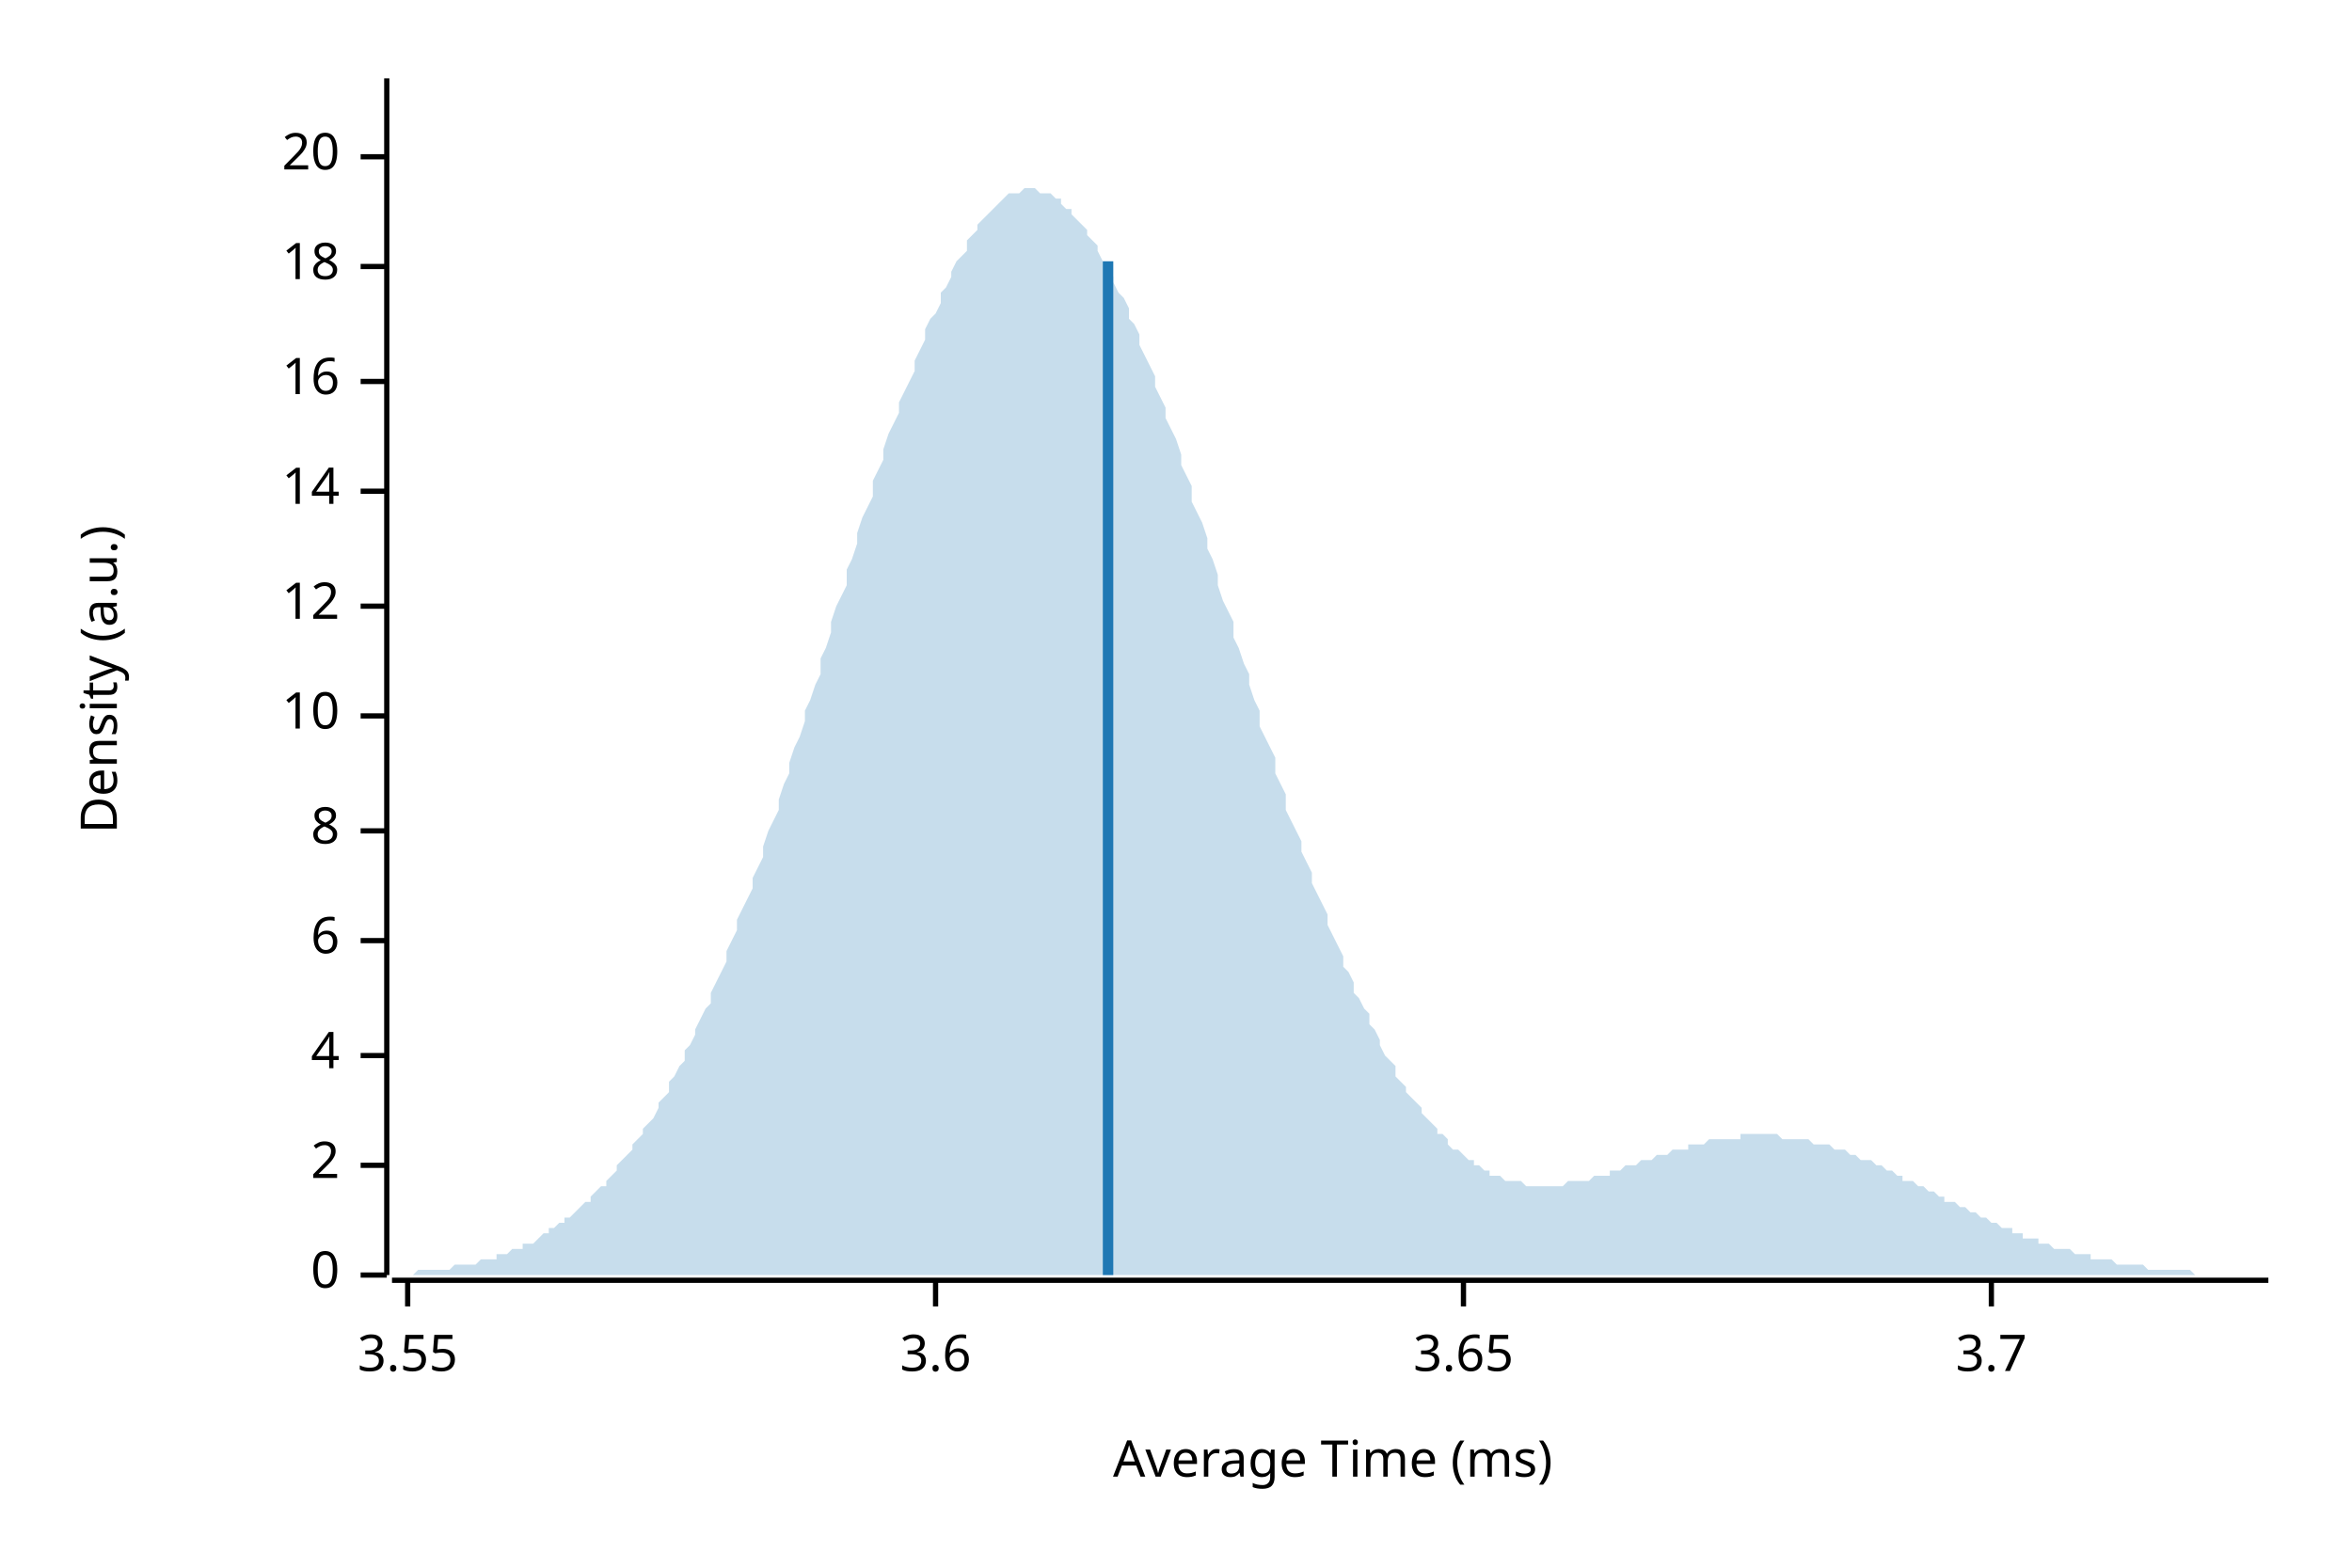
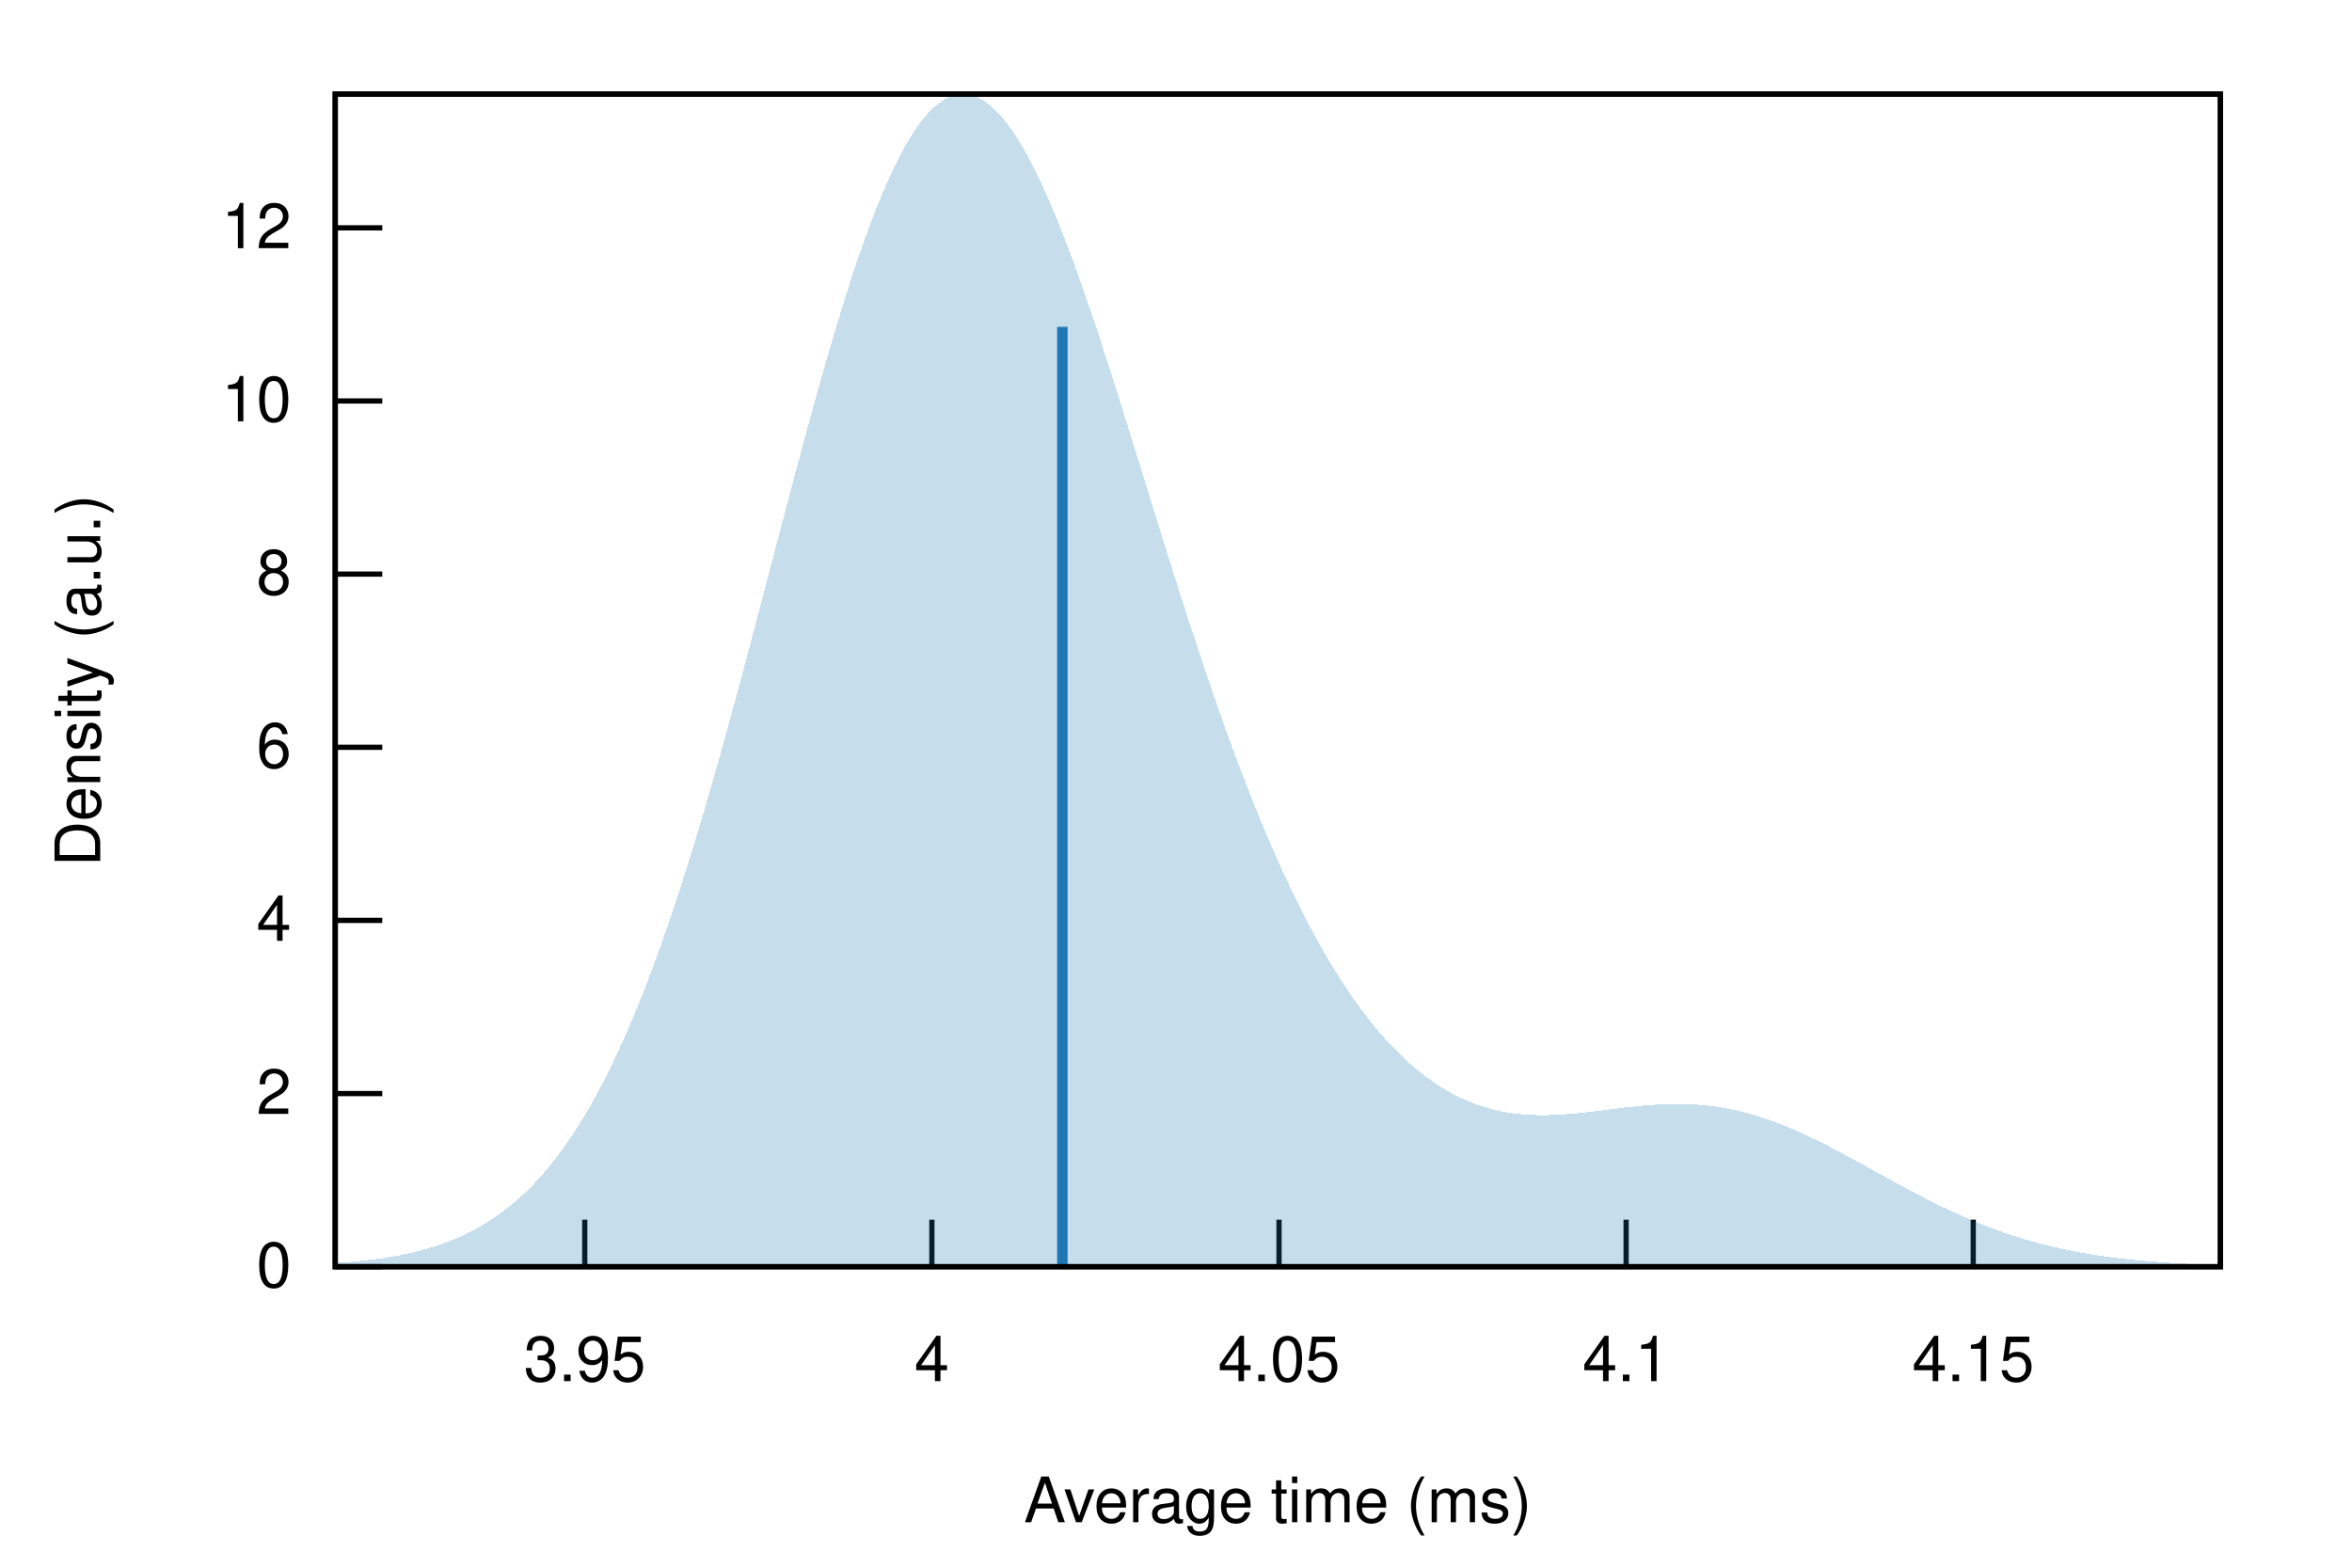
- <svg xmlns="http://www.w3.org/2000/svg" width="450" height="300" viewBox="0 0 450 300">
-   <text x="15" y="130" dy="0.76em" text-anchor="middle" font-family="sans-serif" font-size="9.677" opacity="1" fill="#000000" transform="rotate(270, 15, 130)">
- Density (a.u.)
- </text>
-   <text x="255" y="285" dy="-0.5ex" text-anchor="middle" font-family="sans-serif" font-size="9.677" opacity="1" fill="#000000">
- Average Time (ms)
- </text>
-   <polyline fill="none" opacity="1" stroke="#000000" stroke-width="1" points="74,15 74,244 " />
-   <text x="65" y="244" dy="0.5ex" text-anchor="end" font-family="sans-serif" font-size="9.677" opacity="1" fill="#000000">
- 0
- </text>
-   <polyline fill="none" opacity="1" stroke="#000000" stroke-width="1" points="69,244 74,244 " />
-   <text x="65" y="223" dy="0.5ex" text-anchor="end" font-family="sans-serif" font-size="9.677" opacity="1" fill="#000000">
- 2
- </text>
-   <polyline fill="none" opacity="1" stroke="#000000" stroke-width="1" points="69,223 74,223 " />
-   <text x="65" y="202" dy="0.5ex" text-anchor="end" font-family="sans-serif" font-size="9.677" opacity="1" fill="#000000">
- 4
- </text>
-   <polyline fill="none" opacity="1" stroke="#000000" stroke-width="1" points="69,202 74,202 " />
-   <text x="65" y="180" dy="0.5ex" text-anchor="end" font-family="sans-serif" font-size="9.677" opacity="1" fill="#000000">
- 6
- </text>
-   <polyline fill="none" opacity="1" stroke="#000000" stroke-width="1" points="69,180 74,180 " />
-   <text x="65" y="159" dy="0.5ex" text-anchor="end" font-family="sans-serif" font-size="9.677" opacity="1" fill="#000000">
- 8
- </text>
-   <polyline fill="none" opacity="1" stroke="#000000" stroke-width="1" points="69,159 74,159 " />
-   <text x="65" y="137" dy="0.5ex" text-anchor="end" font-family="sans-serif" font-size="9.677" opacity="1" fill="#000000">
- 10
- </text>
-   <polyline fill="none" opacity="1" stroke="#000000" stroke-width="1" points="69,137 74,137 " />
-   <text x="65" y="116" dy="0.5ex" text-anchor="end" font-family="sans-serif" font-size="9.677" opacity="1" fill="#000000">
- 12
- </text>
-   <polyline fill="none" opacity="1" stroke="#000000" stroke-width="1" points="69,116 74,116 " />
-   <text x="65" y="94" dy="0.5ex" text-anchor="end" font-family="sans-serif" font-size="9.677" opacity="1" fill="#000000">
- 14
- </text>
-   <polyline fill="none" opacity="1" stroke="#000000" stroke-width="1" points="69,94 74,94 " />
-   <text x="65" y="73" dy="0.5ex" text-anchor="end" font-family="sans-serif" font-size="9.677" opacity="1" fill="#000000">
- 16
- </text>
-   <polyline fill="none" opacity="1" stroke="#000000" stroke-width="1" points="69,73 74,73 " />
-   <text x="65" y="51" dy="0.5ex" text-anchor="end" font-family="sans-serif" font-size="9.677" opacity="1" fill="#000000">
- 18
- </text>
-   <polyline fill="none" opacity="1" stroke="#000000" stroke-width="1" points="69,51 74,51 " />
-   <text x="65" y="30" dy="0.5ex" text-anchor="end" font-family="sans-serif" font-size="9.677" opacity="1" fill="#000000">
- 20
- </text>
-   <polyline fill="none" opacity="1" stroke="#000000" stroke-width="1" points="69,30 74,30 " />
-   <polyline fill="none" opacity="1" stroke="#000000" stroke-width="1" points="75,245 434,245 " />
-   <text x="78" y="255" dy="0.76em" text-anchor="middle" font-family="sans-serif" font-size="9.677" opacity="1" fill="#000000">
- 3.55
- </text>
-   <polyline fill="none" opacity="1" stroke="#000000" stroke-width="1" points="78,245 78,250 " />
-   <text x="179" y="255" dy="0.76em" text-anchor="middle" font-family="sans-serif" font-size="9.677" opacity="1" fill="#000000">
- 3.6
- </text>
-   <polyline fill="none" opacity="1" stroke="#000000" stroke-width="1" points="179,245 179,250 " />
-   <text x="280" y="255" dy="0.76em" text-anchor="middle" font-family="sans-serif" font-size="9.677" opacity="1" fill="#000000">
- 3.65
- </text>
-   <polyline fill="none" opacity="1" stroke="#000000" stroke-width="1" points="280,245 280,250 " />
-   <text x="381" y="255" dy="0.76em" text-anchor="middle" font-family="sans-serif" font-size="9.677" opacity="1" fill="#000000">
- 3.7
- </text>
-   <polyline fill="none" opacity="1" stroke="#000000" stroke-width="1" points="381,245 381,250 " />
-   <polygon opacity="0.25" fill="#1F78B4" points="75,244 75,244 76,244 77,244 77,244 78,244 79,244 80,243 80,243 81,243 82,243 82,243 83,243 84,243 85,243 85,243 86,243 87,242 87,242 88,242 89,242 90,242 90,242 91,242 92,241 92,241 93,241 94,241 95,241 95,240 96,240 97,240 98,239 98,239 99,239 100,239 100,238 101,238 102,238 103,237 103,237 104,236 105,236 105,235 106,235 107,234 108,234 108,233 109,233 110,232 110,232 111,231 112,230 113,230 113,229 114,228 115,227 116,227 116,226 117,225 118,224 118,223 119,222 120,221 121,220 121,219 122,218 123,217 123,216 124,215 125,214 126,212 126,211 127,210 128,209 128,207 129,206 130,204 131,203 131,201 132,200 133,198 133,197 134,195 135,193 136,192 136,190 137,188 138,186 139,184 139,182 140,180 141,178 141,176 142,174 143,172 144,170 144,168 145,166 146,164 146,162 147,159 148,157 149,155 149,153 150,150 151,148 151,146 152,143 153,141 154,138 154,136 155,134 156,131 157,129 157,126 158,124 159,121 159,119 160,116 161,114 162,112 162,109 163,107 164,104 164,102 165,99 166,97 167,95 167,92 168,90 169,88 169,86 170,83 171,81 172,79 172,77 173,75 174,73 175,71 175,69 176,67 177,65 177,63 178,61 179,60 180,58 180,56 181,55 182,53 182,52 183,50 184,49 185,48 185,46 186,45 187,44 187,43 188,42 189,41 190,40 190,40 191,39 192,38 192,38 193,37 194,37 195,37 195,37 196,36 197,36 198,36 198,36 199,37 200,37 200,37 201,37 202,38 203,38 203,39 204,40 205,40 205,41 206,42 207,43 208,44 208,45 209,46 210,47 210,48 211,50 212,51 213,53 213,54 214,56 215,57 216,59 216,61 217,62 218,64 218,66 219,68 220,70 221,72 221,74 222,76 223,78 223,80 224,82 225,84 226,87 226,89 227,91 228,93 228,96 229,98 230,100 231,103 231,105 232,107 233,110 233,112 234,115 235,117 236,119 236,122 237,124 238,127 239,129 239,131 240,134 241,136 241,139 242,141 243,143 244,145 244,148 245,150 246,152 246,155 247,157 248,159 249,161 249,163 250,165 251,167 251,169 252,171 253,173 254,175 254,177 255,179 256,181 257,183 257,185 258,186 259,188 259,190 260,191 261,193 262,194 262,196 263,197 264,199 264,200 265,202 266,203 267,204 267,206 268,207 269,208 269,209 270,210 271,211 272,212 272,213 273,214 274,215 275,216 275,217 276,217 277,218 277,219 278,220 279,220 280,221 280,221 281,222 282,222 282,223 283,223 284,224 285,224 285,225 286,225 287,225 287,225 288,226 289,226 290,226 290,226 291,226 292,227 292,227 293,227 294,227 295,227 295,227 296,227 297,227 298,227 298,227 299,227 300,226 300,226 301,226 302,226 303,226 303,226 304,226 305,225 305,225 306,225 307,225 308,225 308,224 309,224 310,224 310,224 311,223 312,223 313,223 313,223 314,222 315,222 316,222 316,222 317,221 318,221 318,221 319,221 320,220 321,220 321,220 322,220 323,220 323,219 324,219 325,219 326,219 326,219 327,218 328,218 328,218 329,218 330,218 331,218 331,218 332,218 333,218 333,217 334,217 335,217 336,217 336,217 337,217 338,217 339,217 339,217 340,217 341,218 341,218 342,218 343,218 344,218 344,218 345,218 346,218 346,218 347,219 348,219 349,219 349,219 350,219 351,220 351,220 352,220 353,220 354,221 354,221 355,221 356,222 357,222 357,222 358,222 359,223 359,223 360,223 361,224 362,224 362,224 363,225 364,225 364,226 365,226 366,226 367,227 367,227 368,227 369,228 369,228 370,228 371,229 372,229 372,230 373,230 374,230 375,231 375,231 376,231 377,232 377,232 378,232 379,233 380,233 380,233 381,234 382,234 382,234 383,235 384,235 385,235 385,236 386,236 387,236 387,237 388,237 389,237 390,237 390,238 391,238 392,238 392,238 393,239 394,239 395,239 395,239 396,239 397,240 398,240 398,240 399,240 400,240 400,241 401,241 402,241 403,241 403,241 404,241 405,242 405,242 406,242 407,242 408,242 408,242 409,242 410,242 410,242 411,243 412,243 413,243 413,243 414,243 415,243 416,243 416,243 417,243 418,243 418,243 419,243 420,244 421,244 421,244 422,244 423,244 423,244 424,244 425,244 426,244 426,244 427,244 428,244 428,244 429,244 430,244 431,244 431,244 432,244 433,244 434,244 434,244 75,244 " />
-   <polyline fill="none" opacity="1" stroke="#1F78B4" stroke-width="2" points="212,244 212,50 " />
+ <svg xmlns="http://www.w3.org/2000/svg" xmlns:xlink="http://www.w3.org/1999/xlink" viewBox="0 0 450 300">
+   <g id="gnuplot_canvas">
+     <rect x="0" y="0" width="450" height="300" fill="none" />
+     <defs>
+       <circle id="gpDot" r="0.5" stroke-width="0.5" stroke="currentColor" />
+       <path id="gpPt0" stroke-width="0.222" stroke="currentColor" d="M-1,0 h2 M0,-1 v2" />
+       <path id="gpPt1" stroke-width="0.222" stroke="currentColor" d="M-1,-1 L1,1 M1,-1 L-1,1" />
+       <path id="gpPt2" stroke-width="0.222" stroke="currentColor" d="M-1,0 L1,0 M0,-1 L0,1 M-1,-1 L1,1 M-1,1 L1,-1" />
+       <rect id="gpPt3" stroke-width="0.222" stroke="currentColor" x="-1" y="-1" width="2" height="2" />
+       <rect id="gpPt4" stroke-width="0.222" stroke="currentColor" fill="currentColor" x="-1" y="-1" width="2" height="2" />
+       <circle id="gpPt5" stroke-width="0.222" stroke="currentColor" cx="0" cy="0" r="1" />
+       <use xlink:href="#gpPt5" id="gpPt6" fill="currentColor" stroke="none" />
+       <path id="gpPt7" stroke-width="0.222" stroke="currentColor" d="M0,-1.33 L-1.33,0.67 L1.33,0.67 z" />
+       <use xlink:href="#gpPt7" id="gpPt8" fill="currentColor" stroke="none" />
+       <use xlink:href="#gpPt7" id="gpPt9" stroke="currentColor" transform="rotate(180)" />
+       <use xlink:href="#gpPt9" id="gpPt10" fill="currentColor" stroke="none" />
+       <use xlink:href="#gpPt3" id="gpPt11" stroke="currentColor" transform="rotate(45)" />
+       <use xlink:href="#gpPt11" id="gpPt12" fill="currentColor" stroke="none" />
+       <path id="gpPt13" stroke-width="0.222" stroke="currentColor" d="M0,1.330 L1.265,0.411 L0.782,-1.067 L-0.782,-1.076 L-1.265,0.411 z" />
+       <use xlink:href="#gpPt13" id="gpPt14" fill="currentColor" stroke="none" />
+       <filter id="textbox" filterUnits="objectBoundingBox" x="0" y="0" height="1" width="1">
+         <feFlood flood-color="white" flood-opacity="1" result="bgnd" />
+         <feComposite in="SourceGraphic" in2="bgnd" operator="atop" />
+       </filter>
+       <filter id="greybox" filterUnits="objectBoundingBox" x="0" y="0" height="1" width="1">
+         <feFlood flood-color="lightgrey" flood-opacity="1" result="grey" />
+         <feComposite in="SourceGraphic" in2="grey" operator="atop" />
+       </filter>
+     </defs>
+     <g fill="none" color="white" stroke="currentColor" stroke-width="1.00" stroke-linecap="butt" stroke-linejoin="miter">
+ </g>
+     <g fill="none" color="black" stroke="currentColor" stroke-width="1.00" stroke-linecap="butt" stroke-linejoin="miter">
+       <path stroke="black" d="M64.14,242.40 L73.14,242.40  " />
+       <g transform="translate(55.75,246.30)" stroke="none" fill="black" font-family="Helvetica" font-size="12.00" text-anchor="end">
+         <text>
+           <tspan font-family="Helvetica"> 0</tspan>
+         </text>
+       </g>
+     </g>
+     <g fill="none" color="black" stroke="currentColor" stroke-width="1.00" stroke-linecap="butt" stroke-linejoin="miter">
+       <path stroke="black" d="M64.14,209.27 L73.14,209.27  " />
+       <g transform="translate(55.75,213.17)" stroke="none" fill="black" font-family="Helvetica" font-size="12.00" text-anchor="end">
+         <text>
+           <tspan font-family="Helvetica"> 2</tspan>
+         </text>
+       </g>
+     </g>
+     <g fill="none" color="black" stroke="currentColor" stroke-width="1.00" stroke-linecap="butt" stroke-linejoin="miter">
+       <path stroke="black" d="M64.14,176.13 L73.14,176.13  " />
+       <g transform="translate(55.75,180.03)" stroke="none" fill="black" font-family="Helvetica" font-size="12.00" text-anchor="end">
+         <text>
+           <tspan font-family="Helvetica"> 4</tspan>
+         </text>
+       </g>
+     </g>
+     <g fill="none" color="black" stroke="currentColor" stroke-width="1.00" stroke-linecap="butt" stroke-linejoin="miter">
+       <path stroke="black" d="M64.14,143.00 L73.14,143.00  " />
+       <g transform="translate(55.75,146.90)" stroke="none" fill="black" font-family="Helvetica" font-size="12.00" text-anchor="end">
+         <text>
+           <tspan font-family="Helvetica"> 6</tspan>
+         </text>
+       </g>
+     </g>
+     <g fill="none" color="black" stroke="currentColor" stroke-width="1.00" stroke-linecap="butt" stroke-linejoin="miter">
+       <path stroke="black" d="M64.14,109.86 L73.14,109.86  " />
+       <g transform="translate(55.75,113.76)" stroke="none" fill="black" font-family="Helvetica" font-size="12.00" text-anchor="end">
+         <text>
+           <tspan font-family="Helvetica"> 8</tspan>
+         </text>
+       </g>
+     </g>
+     <g fill="none" color="black" stroke="currentColor" stroke-width="1.00" stroke-linecap="butt" stroke-linejoin="miter">
+       <path stroke="black" d="M64.14,76.73 L73.14,76.73  " />
+       <g transform="translate(55.75,80.63)" stroke="none" fill="black" font-family="Helvetica" font-size="12.00" text-anchor="end">
+         <text>
+           <tspan font-family="Helvetica"> 10</tspan>
+         </text>
+       </g>
+     </g>
+     <g fill="none" color="black" stroke="currentColor" stroke-width="1.00" stroke-linecap="butt" stroke-linejoin="miter">
+       <path stroke="black" d="M64.14,43.60 L73.14,43.60  " />
+       <g transform="translate(55.75,47.50)" stroke="none" fill="black" font-family="Helvetica" font-size="12.00" text-anchor="end">
+         <text>
+           <tspan font-family="Helvetica"> 12</tspan>
+         </text>
+       </g>
+     </g>
+     <g fill="none" color="black" stroke="currentColor" stroke-width="1.00" stroke-linecap="butt" stroke-linejoin="miter">
+       <path stroke="black" d="M111.88,242.40 L111.88,233.40  " />
+       <g transform="translate(111.88,264.30)" stroke="none" fill="black" font-family="Helvetica" font-size="12.00" text-anchor="middle">
+         <text>
+           <tspan font-family="Helvetica"> 3.95</tspan>
+         </text>
+       </g>
+     </g>
+     <g fill="none" color="black" stroke="currentColor" stroke-width="1.00" stroke-linecap="butt" stroke-linejoin="miter">
+       <path stroke="black" d="M178.29,242.40 L178.29,233.40  " />
+       <g transform="translate(178.29,264.30)" stroke="none" fill="black" font-family="Helvetica" font-size="12.00" text-anchor="middle">
+         <text>
+           <tspan font-family="Helvetica"> 4</tspan>
+         </text>
+       </g>
+     </g>
+     <g fill="none" color="black" stroke="currentColor" stroke-width="1.00" stroke-linecap="butt" stroke-linejoin="miter">
+       <path stroke="black" d="M244.71,242.40 L244.71,233.40  " />
+       <g transform="translate(244.71,264.30)" stroke="none" fill="black" font-family="Helvetica" font-size="12.00" text-anchor="middle">
+         <text>
+           <tspan font-family="Helvetica"> 4.05</tspan>
+         </text>
+       </g>
+     </g>
+     <g fill="none" color="black" stroke="currentColor" stroke-width="1.00" stroke-linecap="butt" stroke-linejoin="miter">
+       <path stroke="black" d="M311.12,242.40 L311.12,233.40  " />
+       <g transform="translate(311.12,264.30)" stroke="none" fill="black" font-family="Helvetica" font-size="12.00" text-anchor="middle">
+         <text>
+           <tspan font-family="Helvetica"> 4.1</tspan>
+         </text>
+       </g>
+     </g>
+     <g fill="none" color="black" stroke="currentColor" stroke-width="1.00" stroke-linecap="butt" stroke-linejoin="miter">
+       <path stroke="black" d="M377.53,242.40 L377.53,233.40  " />
+       <g transform="translate(377.53,264.30)" stroke="none" fill="black" font-family="Helvetica" font-size="12.00" text-anchor="middle">
+         <text>
+           <tspan font-family="Helvetica"> 4.15</tspan>
+         </text>
+       </g>
+     </g>
+     <g fill="none" color="black" stroke="currentColor" stroke-width="1.00" stroke-linecap="butt" stroke-linejoin="miter">
+ </g>
+     <g fill="none" color="black" stroke="currentColor" stroke-width="1.00" stroke-linecap="butt" stroke-linejoin="miter">
+       <path stroke="black" d="M64.14,18.01 L64.14,242.40 L424.82,242.40 L424.82,18.01 L64.14,18.01 Z  " />
+     </g>
+     <g fill="none" color="black" stroke="currentColor" stroke-width="1.00" stroke-linecap="butt" stroke-linejoin="miter">
+ </g>
+     <g id="gnuplot_plot_1">
+       <g fill="none" color="black" stroke="currentColor" stroke-width="1.00" stroke-linecap="butt" stroke-linejoin="miter">
+         <g stroke="none" shape-rendering="crispEdges">
+           <polygon fill="rgb( 31, 120, 180)" fill-opacity="0.25" points="64.14,241.70 64.86,241.65 65.59,241.60 66.31,241.54 67.03,241.48 67.75,241.41 68.48,241.34 69.20,241.26 69.92,241.18 70.65,241.10 71.37,241.01 72.09,240.91 72.81,240.81 73.54,240.70 74.26,240.59 74.98,240.47 75.70,240.34 76.43,240.21 77.15,240.06 77.87,239.91 78.60,239.75 79.32,239.58 80.04,239.40 80.76,239.21 81.49,239.01 82.21,238.80 82.93,238.58 83.66,238.35 84.38,238.10 85.10,237.85 85.82,237.57 86.55,237.29 87.27,236.99 87.99,236.67 88.72,236.34 89.44,236.00 90.16,235.63 90.88,235.25 91.61,234.85 92.33,234.43 93.05,233.99 93.78,233.54 94.50,233.06 95.22,232.56 95.94,232.04 96.67,231.49 97.39,230.92 98.11,230.33 98.83,229.71 99.56,229.07 100.28,228.40 101.00,227.70 101.73,226.97 102.45,226.22 103.17,225.44 103.89,224.62 104.62,223.78 105.34,222.90 106.06,221.99 106.79,221.05 107.51,220.08 108.23,219.07 108.95,218.03 109.68,216.95 110.40,215.83 111.12,214.68 111.85,213.49 112.57,212.26 113.29,211.00 114.01,209.69 114.74,208.35 115.46,206.97 116.18,205.54 116.90,204.08 117.63,202.57 118.35,201.03 119.07,199.44 119.80,197.81 120.52,196.14 121.24,194.43 121.96,192.68 122.69,190.88 123.41,189.05 124.13,187.17 124.86,185.25 125.58,183.29 126.30,181.28 127.02,179.24 127.75,177.16 128.47,175.04 129.19,172.87 129.92,170.67 130.64,168.44 131.36,166.16 132.08,163.85 132.81,161.51 133.53,159.13 134.25,156.71 134.97,154.27 135.70,151.79 136.42,149.28 137.14,146.75 137.87,144.18 138.59,141.60 139.31,138.98 140.03,136.35 140.76,133.69 141.48,131.02 142.20,128.33 142.93,125.62 143.65,122.90 144.37,120.16 145.09,117.42 145.82,114.67 146.54,111.91 147.26,109.16 147.99,106.40 148.71,103.64 149.43,100.88 150.15,98.13 150.88,95.39 151.60,92.66 152.32,89.94 153.05,87.24 153.77,84.56 154.49,81.90 155.21,79.26 155.94,76.64 156.66,74.05 157.38,71.50 158.10,68.98 158.83,66.49 159.55,64.04 160.27,61.63 161.00,59.26 161.72,56.94 162.44,54.67 163.16,52.45 163.89,50.28 164.61,48.16 165.33,46.10 166.06,44.10 166.78,42.16 167.50,40.29 168.22,38.48 168.95,36.73 169.67,35.06 170.39,33.45 171.12,31.92 171.84,30.46 172.56,29.08 173.28,27.77 174.01,26.54 174.73,25.39 175.45,24.32 176.17,23.33 176.90,22.43 177.62,21.60 178.34,20.86 179.07,20.21 179.79,19.64 180.51,19.15 181.23,18.75 181.96,18.44 182.68,18.21 183.40,18.07 184.13,18.01 184.85,18.04 185.57,18.15 186.29,18.35 187.02,18.63 187.74,18.99 188.46,19.44 189.19,19.97 189.91,20.58 190.63,21.27 191.35,22.03 192.08,22.88 192.80,23.80 193.52,24.79 194.25,25.86 194.97,27.00 195.69,28.20 196.41,29.48 197.14,30.82 197.86,32.23 198.58,33.69 199.30,35.22 200.03,36.81 200.75,38.45 201.47,40.15 202.20,41.90 202.92,43.70 203.64,45.54 204.36,47.43 205.09,49.37 205.81,51.35 206.53,53.36 207.26,55.41 207.98,57.50 208.70,59.62 209.42,61.76 210.15,63.94 210.87,66.14 211.59,68.36 212.32,70.60 213.04,72.87 213.76,75.14 214.48,77.44 215.21,79.74 215.93,82.06 216.65,84.38 217.37,86.71 218.10,89.04 218.82,91.38 219.54,93.71 220.27,96.05 220.99,98.38 221.71,100.70 222.43,103.02 223.16,105.34 223.88,107.64 224.60,109.93 225.33,112.21 226.05,114.48 226.77,116.73 227.49,118.96 228.22,121.18 228.94,123.38 229.66,125.55 230.39,127.71 231.11,129.85 231.83,131.96 232.55,134.05 233.28,136.12 234.00,138.16 234.72,140.18 235.44,142.17 236.17,144.13 236.89,146.07 237.61,147.98 238.34,149.86 239.06,151.71 239.78,153.54 240.50,155.33 241.23,157.10 241.95,158.84 242.67,160.54 243.40,162.22 244.12,163.87 244.84,165.48 245.56,167.07 246.29,168.63 247.01,170.15 247.73,171.65 248.46,173.12 249.18,174.55 249.90,175.96 250.62,177.34 251.35,178.69 252.07,180.00 252.79,181.29 253.52,182.55 254.24,183.78 254.96,184.98 255.68,186.15 256.41,187.29 257.13,188.41 257.85,189.50 258.57,190.56 259.30,191.59 260.02,192.59 260.74,193.57 261.47,194.51 262.19,195.44 262.91,196.33 263.63,197.20 264.36,198.04 265.08,198.86 265.80,199.65 266.53,200.42 267.25,201.16 267.97,201.87 268.69,202.56 269.42,203.23 270.14,203.87 270.86,204.49 271.59,205.08 272.31,205.65 273.03,206.20 273.75,206.72 274.48,207.22 275.20,207.70 275.92,208.15 276.64,208.59 277.37,209.00 278.09,209.39 278.81,209.77 279.54,210.12 280.26,210.45 280.98,210.76 281.70,211.05 282.43,211.32 283.15,211.57 283.87,211.80 284.60,212.02 285.32,212.22 286.04,212.40 286.76,212.56 287.49,212.71 288.21,212.84 288.93,212.96 289.66,213.06 290.38,213.15 291.10,213.22 291.82,213.28 292.55,213.33 293.27,213.36 293.99,213.39 294.71,213.40 295.44,213.40 296.16,213.39 296.88,213.37 297.61,213.34 298.33,213.31 299.05,213.26 299.77,213.21 300.50,213.15 301.22,213.09 301.94,213.02 302.67,212.94 303.39,212.87 304.11,212.78 304.83,212.70 305.56,212.61 306.28,212.52 307.00,212.43 307.73,212.34 308.45,212.25 309.17,212.16 309.89,212.07 310.62,211.99 311.34,211.90 312.06,211.82 312.79,211.75 313.51,211.67 314.23,211.60 314.95,211.54 315.68,211.48 316.40,211.43 317.12,211.38 317.84,211.35 318.57,211.31 319.29,211.29 320.01,211.27 320.74,211.27 321.46,211.27 322.18,211.28 322.90,211.30 323.63,211.33 324.35,211.37 325.07,211.42 325.80,211.48 326.52,211.55 327.24,211.63 327.96,211.73 328.69,211.83 329.41,211.94 330.13,212.07 330.86,212.21 331.58,212.35 332.30,212.51 333.02,212.68 333.75,212.86 334.47,213.05 335.19,213.26 335.91,213.47 336.64,213.69 337.36,213.93 338.08,214.17 338.81,214.42 339.53,214.69 340.25,214.96 340.97,215.24 341.70,215.53 342.42,215.83 343.14,216.14 343.87,216.46 344.59,216.78 345.31,217.11 346.03,217.45 346.76,217.80 347.48,218.15 348.20,218.50 348.93,218.87 349.65,219.23 350.37,219.61 351.09,219.98 351.82,220.37 352.54,220.75 353.26,221.14 353.99,221.53 354.71,221.92 355.43,222.32 356.15,222.72 356.88,223.11 357.60,223.51 358.32,223.91 359.04,224.31 359.77,224.71 360.49,225.11 361.21,225.51 361.94,225.91 362.66,226.30 363.38,226.69 364.10,227.08 364.83,227.47 365.55,227.86 366.27,228.24 367.00,228.62 367.72,228.99 368.44,229.37 369.16,229.73 369.89,230.10 370.61,230.45 371.33,230.81 372.06,231.16 372.78,231.50 373.50,231.84 374.22,232.17 374.95,232.49 375.67,232.81 376.39,233.13 377.11,233.44 377.84,233.74 378.56,234.04 379.28,234.33 380.01,234.61 380.73,234.89 381.45,235.16 382.17,235.43 382.90,235.68 383.62,235.94 384.34,236.18 385.07,236.42 385.79,236.65 386.51,236.88 387.23,237.10 387.96,237.31 388.68,237.52 389.40,237.72 390.13,237.92 390.85,238.11 391.57,238.29 392.29,238.47 393.02,238.64 393.74,238.80 394.46,238.96 395.18,239.12 395.91,239.27 396.63,239.41 397.35,239.55 398.08,239.68 398.80,239.81 399.52,239.93 400.24,240.05 400.97,240.17 401.69,240.28 402.41,240.38 403.14,240.48 403.86,240.58 404.58,240.67 405.30,240.76 406.03,240.85 406.75,240.93 407.47,241.01 408.20,241.08 408.92,241.15 409.64,241.22 410.36,241.28 411.09,241.35 411.81,241.40 412.53,241.46 413.26,241.51 413.98,241.56 414.70,241.61 415.42,241.66 416.15,241.70 416.87,241.74 417.59,241.78 418.31,241.82 419.04,241.85 419.76,241.89 420.48,241.92 421.21,241.95 421.93,241.97 422.65,242.00 423.37,242.03 424.10,242.05 424.82,242.07 424.82,242.40 424.10,242.40 423.37,242.40 422.65,242.40 421.93,242.40 421.21,242.40 420.48,242.40 419.76,242.40 419.04,242.40 418.31,242.40 417.59,242.40 416.87,242.40 416.15,242.40 415.42,242.40 414.70,242.40 413.98,242.40 413.26,242.40 412.53,242.40 411.81,242.40 411.09,242.40 410.36,242.40 409.64,242.40 408.92,242.40 408.20,242.40 407.47,242.40 406.75,242.40 406.03,242.40 405.30,242.40 404.58,242.40 403.86,242.40 403.14,242.40 402.41,242.40 401.69,242.40 400.97,242.40 400.24,242.40 399.52,242.40 398.80,242.40 398.08,242.40 397.35,242.40 396.63,242.40 395.91,242.40 395.18,242.40 394.46,242.40 393.74,242.40 393.02,242.40 392.29,242.40 391.57,242.40 390.85,242.40 390.13,242.40 389.40,242.40 388.68,242.40 387.96,242.40 387.23,242.40 386.51,242.40 385.79,242.40 385.07,242.40 384.34,242.40 383.62,242.40 382.90,242.40 382.17,242.40 381.45,242.40 380.73,242.40 380.01,242.40 379.28,242.40 378.56,242.40 377.84,242.40 377.11,242.40 376.39,242.40 375.67,242.40 374.95,242.40 374.22,242.40 373.50,242.40 372.78,242.40 372.06,242.40 371.33,242.40 370.61,242.40 369.89,242.40 369.16,242.40 368.44,242.40 367.72,242.40 367.00,242.40 366.27,242.40 365.55,242.40 364.83,242.40 364.10,242.40 363.38,242.40 362.66,242.40 361.94,242.40 361.21,242.40 360.49,242.40 359.77,242.40 359.04,242.40 358.32,242.40 357.60,242.40 356.88,242.40 356.15,242.40 355.43,242.40 354.71,242.40 353.99,242.40 353.26,242.40 352.54,242.40 351.82,242.40 351.09,242.40 350.37,242.40 349.65,242.40 348.93,242.40 348.20,242.40 347.48,242.40 346.76,242.40 346.03,242.40 345.31,242.40 344.59,242.40 343.87,242.40 343.14,242.40 342.42,242.40 341.70,242.40 340.97,242.40 340.25,242.40 339.53,242.40 338.81,242.40 338.08,242.40 337.36,242.40 336.64,242.40 335.91,242.40 335.19,242.40 334.47,242.40 333.75,242.40 333.02,242.40 332.30,242.40 331.58,242.40 330.86,242.40 330.13,242.40 329.41,242.40 328.69,242.40 327.96,242.40 327.24,242.40 326.52,242.40 325.80,242.40 325.07,242.40 324.35,242.40 323.63,242.40 322.90,242.40 322.18,242.40 321.46,242.40 320.74,242.40 320.01,242.40 319.29,242.40 318.57,242.40 317.84,242.40 317.12,242.40 316.40,242.40 315.68,242.40 314.95,242.40 314.23,242.40 313.51,242.40 312.79,242.40 312.06,242.40 311.34,242.40 310.62,242.40 309.89,242.40 309.17,242.40 308.45,242.40 307.73,242.40 307.00,242.40 306.28,242.40 305.56,242.40 304.83,242.40 304.11,242.40 303.39,242.40 302.67,242.40 301.94,242.40 301.22,242.40 300.50,242.40 299.77,242.40 299.05,242.40 298.33,242.40 297.61,242.40 296.88,242.40 296.16,242.40 295.44,242.40 294.71,242.40 293.99,242.40 293.27,242.40 292.55,242.40 291.82,242.40 291.10,242.40 290.38,242.40 289.66,242.40 288.93,242.40 288.21,242.40 287.49,242.40 286.76,242.40 286.04,242.40 285.32,242.40 284.60,242.40 283.87,242.40 283.15,242.40 282.43,242.40 281.70,242.40 280.98,242.40 280.26,242.40 279.54,242.40 278.81,242.40 278.09,242.40 277.37,242.40 276.64,242.40 275.92,242.40 275.20,242.40 274.48,242.40 273.75,242.40 273.03,242.40 272.31,242.40 271.59,242.40 270.86,242.40 270.14,242.40 269.42,242.40 268.69,242.40 267.97,242.40 267.25,242.40 266.53,242.40 265.80,242.40 265.08,242.40 264.36,242.40 263.63,242.40 262.91,242.40 262.19,242.40 261.47,242.40 260.74,242.40 260.02,242.40 259.30,242.40 258.57,242.40 257.85,242.40 257.13,242.40 256.41,242.40 255.68,242.40 254.96,242.40 254.24,242.40 253.52,242.40 252.79,242.40 252.07,242.40 251.35,242.40 250.62,242.40 249.90,242.40 249.18,242.40 248.46,242.40 247.73,242.40 247.01,242.40 246.29,242.40 245.56,242.40 244.84,242.40 244.12,242.40 243.40,242.40 242.67,242.40 241.95,242.40 241.23,242.40 240.50,242.40 239.78,242.40 239.06,242.40 238.34,242.40 237.61,242.40 236.89,242.40 236.17,242.40 235.44,242.40 234.72,242.40 234.00,242.40 233.28,242.40 232.55,242.40 231.83,242.40 231.11,242.40 230.39,242.40 229.66,242.40 228.94,242.40 228.22,242.40 227.49,242.40 226.77,242.40 226.05,242.40 225.33,242.40 224.60,242.40 223.88,242.40 223.16,242.40 222.43,242.40 221.71,242.40 220.99,242.40 220.27,242.40 219.54,242.40 218.82,242.40 218.10,242.40 217.37,242.40 216.65,242.40 215.93,242.40 215.21,242.40 214.48,242.40 213.76,242.40 213.04,242.40 212.32,242.40 211.59,242.40 210.87,242.40 210.15,242.40 209.42,242.40 208.70,242.40 207.98,242.40 207.26,242.40 206.53,242.40 205.81,242.40 205.09,242.40 204.36,242.40 203.64,242.40 202.92,242.40 202.20,242.40 201.47,242.40 200.75,242.40 200.03,242.40 199.30,242.40 198.58,242.40 197.86,242.40 197.14,242.40 196.41,242.40 195.69,242.40 194.97,242.40 194.25,242.40 193.52,242.40 192.80,242.40 192.08,242.40 191.35,242.40 190.63,242.40 189.91,242.40 189.19,242.40 188.46,242.40 187.74,242.40 187.02,242.40 186.29,242.40 185.57,242.40 184.85,242.40 184.13,242.40 183.40,242.40 182.68,242.40 181.96,242.40 181.23,242.40 180.51,242.40 179.79,242.40 179.07,242.40 178.34,242.40 177.62,242.40 176.90,242.40 176.17,242.40 175.45,242.40 174.73,242.40 174.01,242.40 173.28,242.40 172.56,242.40 171.84,242.40 171.12,242.40 170.39,242.40 169.67,242.40 168.95,242.40 168.22,242.40 167.50,242.40 166.78,242.40 166.06,242.40 165.33,242.40 164.61,242.40 163.89,242.40 163.16,242.40 162.44,242.40 161.72,242.40 161.00,242.40 160.27,242.40 159.55,242.40 158.83,242.40 158.10,242.40 157.38,242.40 156.66,242.40 155.94,242.40 155.21,242.40 154.49,242.40 153.77,242.40 153.05,242.40 152.32,242.40 151.60,242.40 150.88,242.40 150.15,242.40 149.43,242.40 148.71,242.40 147.99,242.40 147.26,242.40 146.54,242.40 145.82,242.40 145.09,242.40 144.37,242.40 143.65,242.40 142.93,242.40 142.20,242.40 141.48,242.40 140.76,242.40 140.03,242.40 139.31,242.40 138.59,242.40 137.87,242.40 137.14,242.40 136.42,242.40 135.70,242.40 134.97,242.40 134.25,242.40 133.53,242.40 132.81,242.40 132.08,242.40 131.36,242.40 130.64,242.40 129.92,242.40 129.19,242.40 128.47,242.40 127.75,242.40 127.02,242.40 126.30,242.40 125.58,242.40 124.86,242.40 124.13,242.40 123.41,242.40 122.69,242.40 121.96,242.40 121.24,242.40 120.52,242.40 119.80,242.40 119.07,242.40 118.35,242.40 117.63,242.40 116.90,242.40 116.18,242.40 115.46,242.40 114.74,242.40 114.01,242.40 113.29,242.40 112.57,242.40 111.85,242.40 111.12,242.40 110.40,242.40 109.68,242.40 108.95,242.40 108.23,242.40 107.51,242.40 106.79,242.40 106.06,242.40 105.34,242.40 104.62,242.40 103.89,242.40 103.17,242.40 102.45,242.40 101.73,242.40 101.00,242.40 100.28,242.40 99.56,242.40 98.83,242.40 98.11,242.40 97.39,242.40 96.67,242.40 95.94,242.40 95.22,242.40 94.50,242.40 93.78,242.40 93.05,242.40 92.33,242.40 91.61,242.40 90.88,242.40 90.16,242.40 89.44,242.40 88.72,242.40 87.99,242.40 87.27,242.40 86.55,242.40 85.82,242.40 85.10,242.40 84.38,242.40 83.66,242.40 82.93,242.40 82.21,242.40 81.49,242.40 80.76,242.40 80.04,242.40 79.32,242.40 78.60,242.40 77.87,242.40 77.15,242.40 76.43,242.40 75.70,242.40 74.98,242.40 74.26,242.40 73.54,242.40 72.81,242.40 72.09,242.40 71.37,242.40 70.65,242.40 69.92,242.40 69.20,242.40 68.48,242.40 67.75,242.40 67.03,242.40 66.31,242.40 65.59,242.40 64.86,242.40 64.14,242.40 " />
+         </g>
+       </g>
+     </g>
+     <g id="gnuplot_plot_2">
+       <g fill="none" color="white" stroke="rgb( 31, 120, 180)" stroke-width="2.00" stroke-linecap="butt" stroke-linejoin="miter">
+ </g>
+       <g fill="none" color="black" stroke="currentColor" stroke-width="2.00" stroke-linecap="butt" stroke-linejoin="miter">
+         <path stroke="rgb( 31, 120, 180)" d="M203.26,242.40 L203.26,62.55  " />
+       </g>
+     </g>
+     <g fill="none" color="black" stroke="currentColor" stroke-width="2.00" stroke-linecap="butt" stroke-linejoin="miter">
+ </g>
+     <g fill="none" color="black" stroke="black" stroke-width="1.00" stroke-linecap="butt" stroke-linejoin="miter">
+ </g>
+     <g fill="none" color="black" stroke="currentColor" stroke-width="1.00" stroke-linecap="butt" stroke-linejoin="miter">
+       <path stroke="black" d="M64.14,18.01 L64.14,242.40 L424.82,242.40 L424.82,18.01 L64.14,18.01 Z  " />
+       <g transform="translate(19.18,130.21) rotate(270.00)" stroke="none" fill="black" font-family="Helvetica" font-size="12.00" text-anchor="middle">
+         <text>
+           <tspan font-family="Helvetica">Density (a.u.)</tspan>
+         </text>
+       </g>
+     </g>
+     <g fill="none" color="black" stroke="currentColor" stroke-width="1.00" stroke-linecap="butt" stroke-linejoin="miter">
+       <g transform="translate(244.48,291.30)" stroke="none" fill="black" font-family="Helvetica" font-size="12.00" text-anchor="middle">
+         <text>
+           <tspan font-family="Helvetica">Average time (ms)</tspan>
+         </text>
+       </g>
+     </g>
+     <g fill="none" color="black" stroke="currentColor" stroke-width="1.00" stroke-linecap="butt" stroke-linejoin="miter">
+ </g>
+     <g fill="none" color="black" stroke="currentColor" stroke-width="1.00" stroke-linecap="butt" stroke-linejoin="miter">
+ </g>
+   </g>
</svg>
